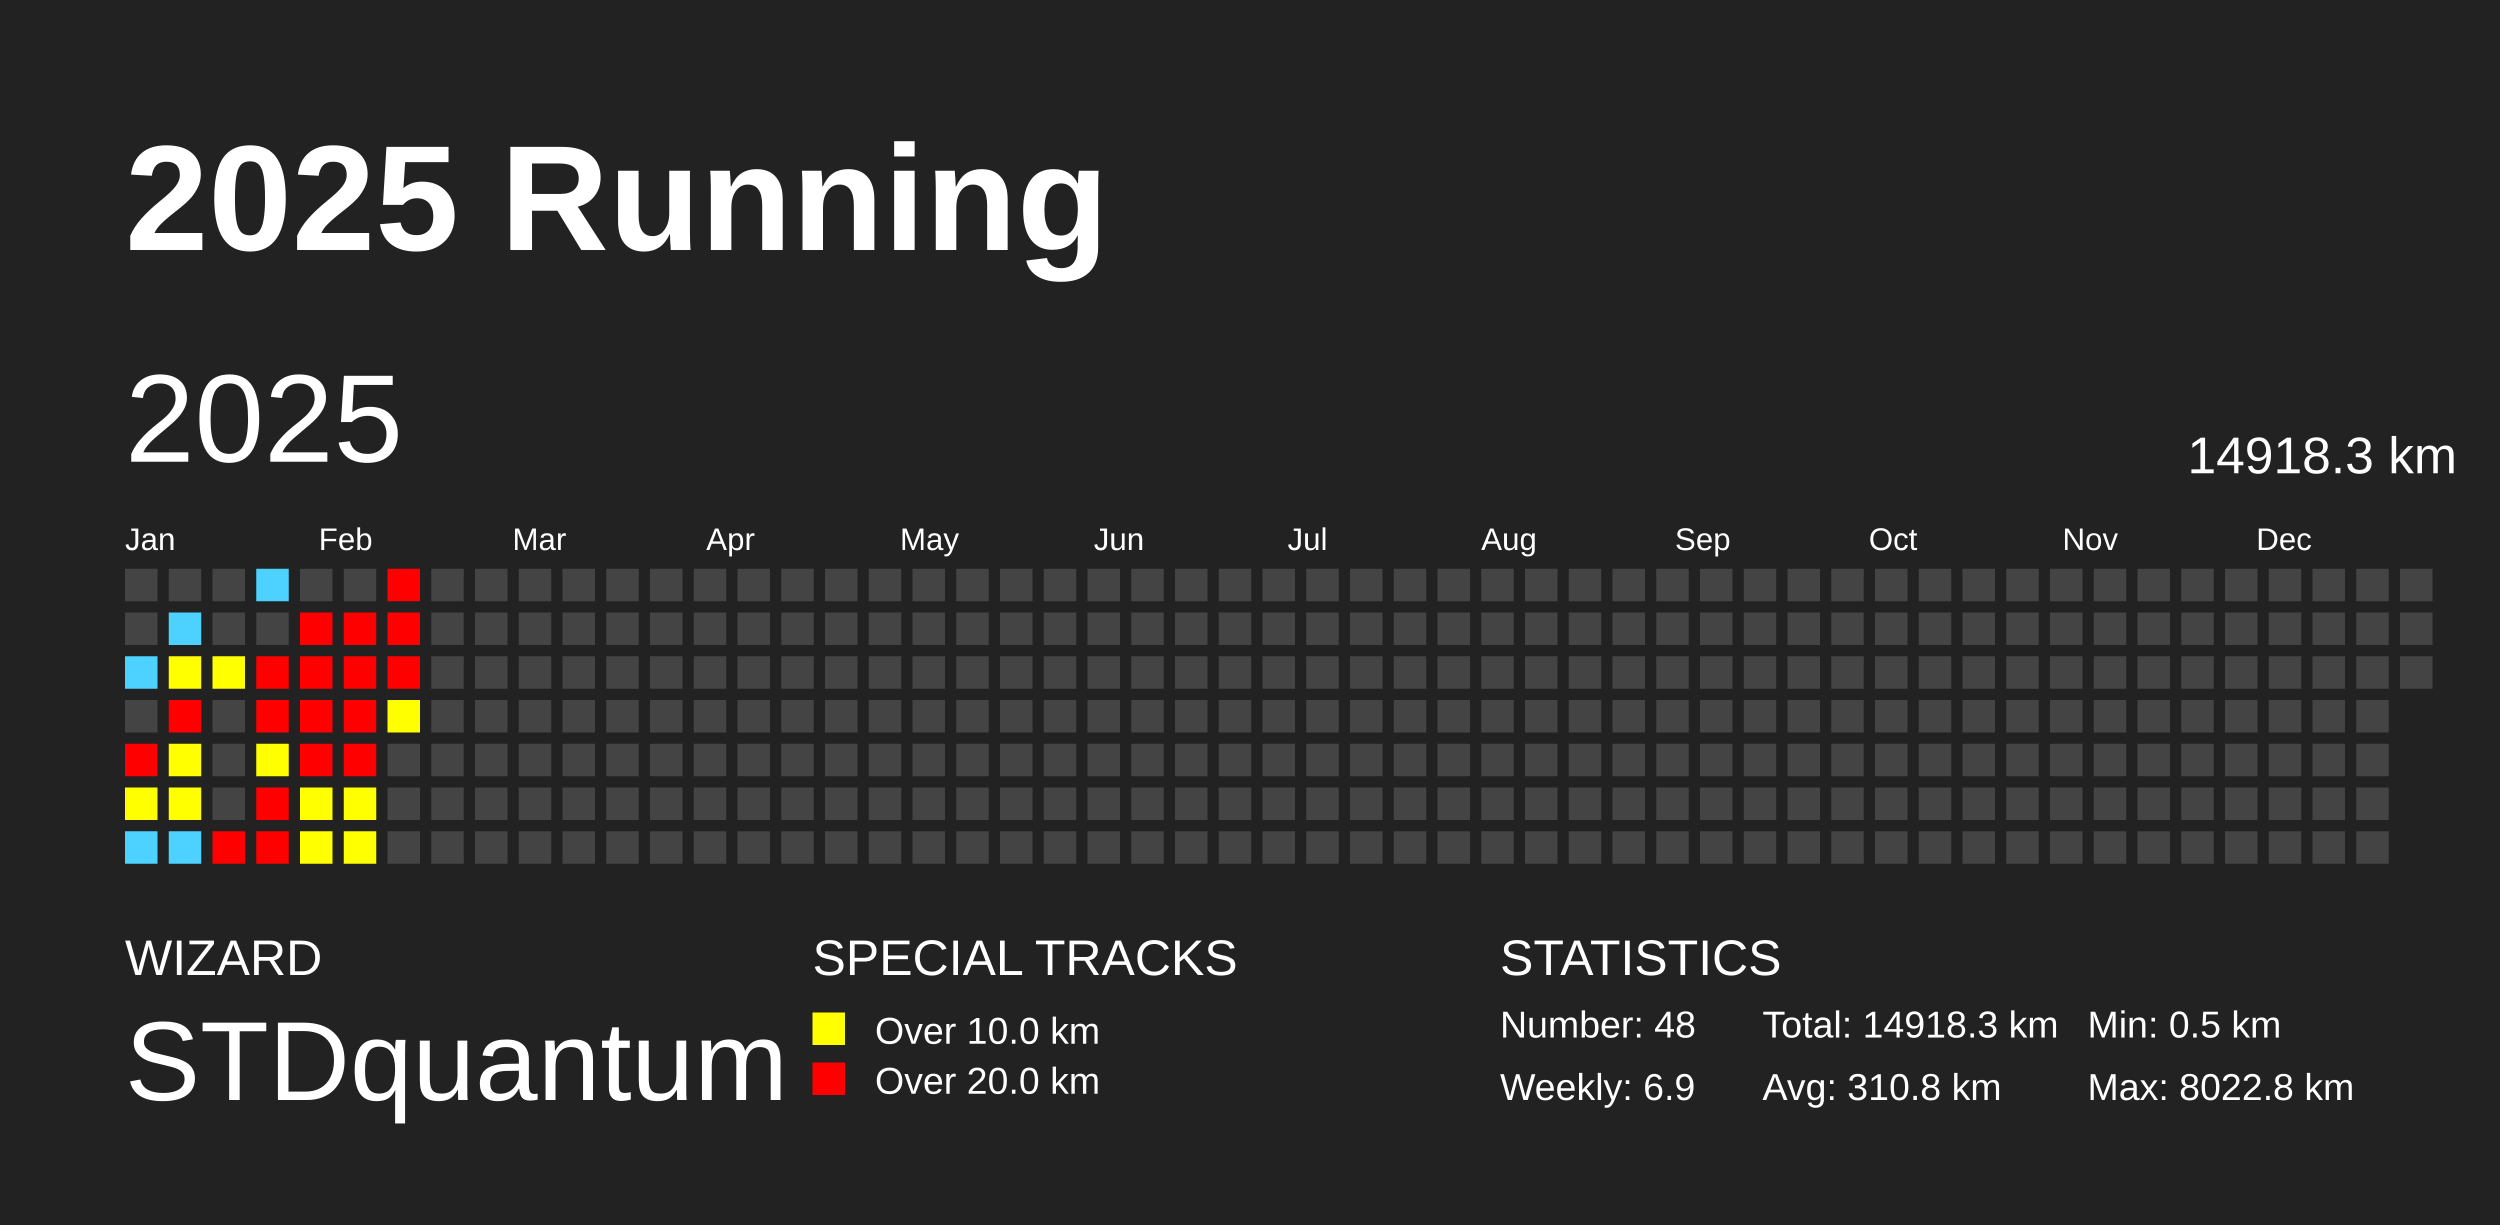
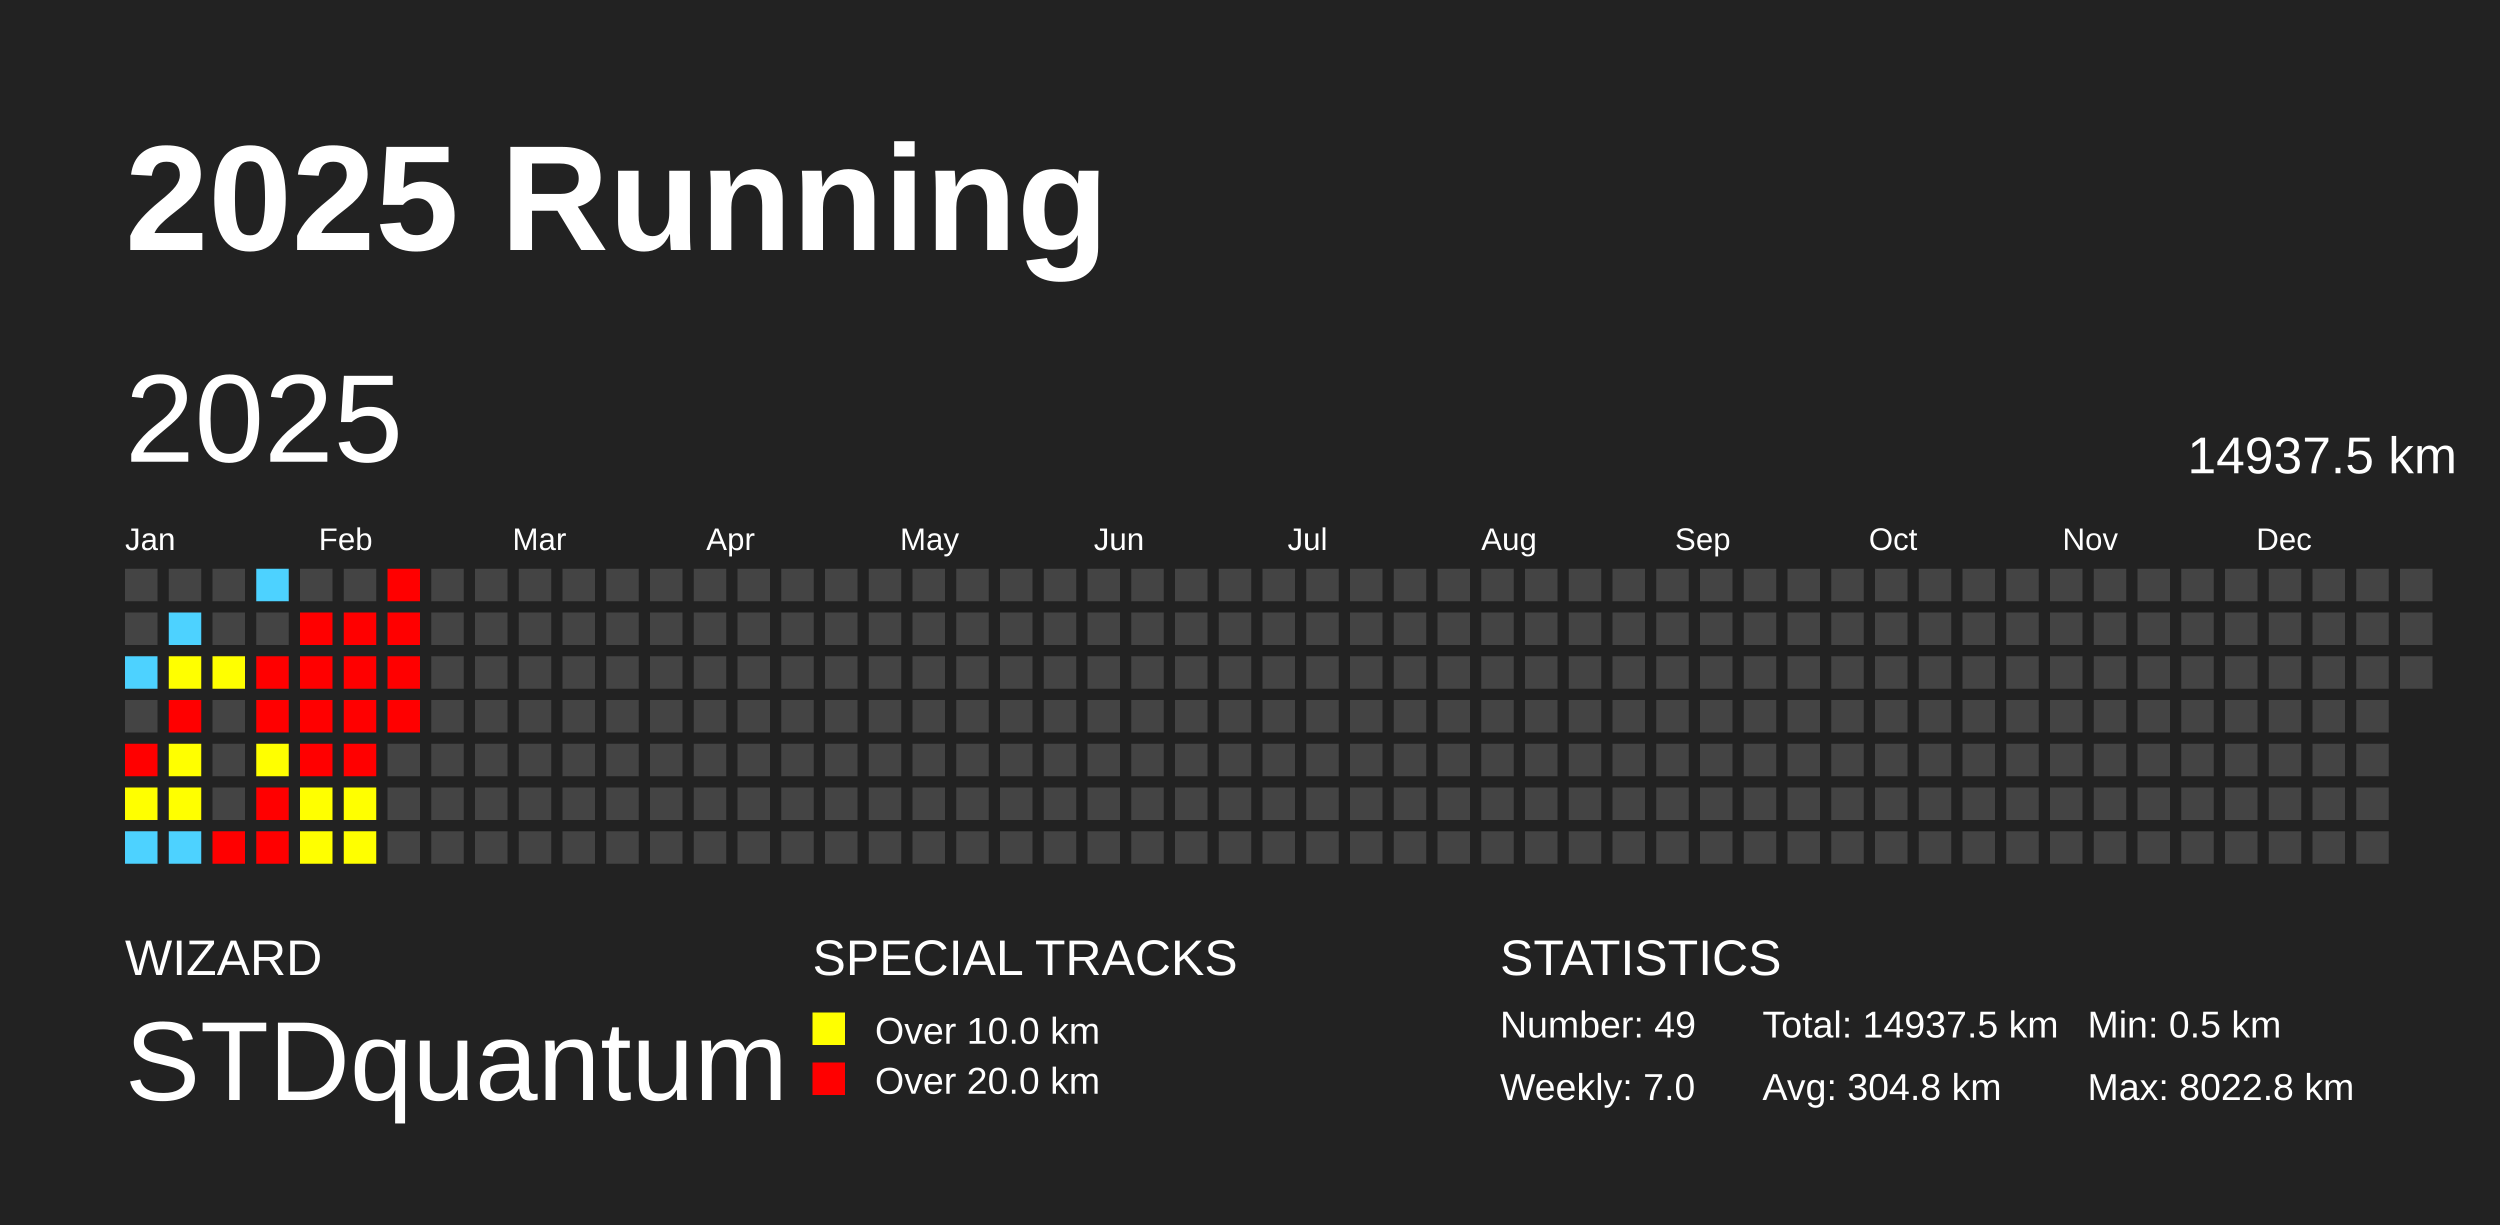
<svg xmlns="http://www.w3.org/2000/svg" baseProfile="full" height="98mm" version="1.1" viewBox="0,0,200,98" width="200mm">
  <defs />
  <rect fill="#222222" height="98" width="200" x="0" y="0" />
  <text fill="#FFFFFF" style="font-size:12px; font-family:Arial; font-weight:bold;" x="10" y="20">2025 Running</text>
  <text fill="#FFFFFF" style="font-size:4px; font-family:Arial" x="10" y="78">WIZARD</text>
  <text fill="#FFFFFF" style="font-size:9px; font-family:Arial" x="10" y="88">STDquantum</text>
  <text fill="#FFFFFF" style="font-size:4px; font-family:Arial" x="65" y="78">SPECIAL TRACKS</text>
  <rect fill="yellow" height="2.6" width="2.6" x="65" y="81" />
  <text fill="#FFFFFF" style="font-size:3px; font-family:Arial" x="70" y="83.5">Over 10.0 km</text>
  <rect fill="red" height="2.6" width="2.6" x="65" y="85" />
  <text fill="#FFFFFF" style="font-size:3px; font-family:Arial" x="70" y="87.5">Over 20.0 km</text>
  <text fill="#FFFFFF" style="font-size:4px; font-family:Arial" x="120" y="78">STATISTICS</text>
-   <text fill="#FFFFFF" style="font-size:3px; font-family:Arial" x="120" y="83">Number: 48</text>
-   <text fill="#FFFFFF" style="font-size:3px; font-family:Arial" x="120" y="88">Weekly: 6.9</text>
-   <text fill="#FFFFFF" style="font-size:3px; font-family:Arial" x="141" y="83">Total: 14918.3 km</text>
-   <text fill="#FFFFFF" style="font-size:3px; font-family:Arial" x="141" y="88">Avg: 310.8 km</text>
+   <text fill="#FFFFFF" style="font-size:3px; font-family:Arial" x="120" y="83">Number: 49</text>
+   <text fill="#FFFFFF" style="font-size:3px; font-family:Arial" x="120" y="88">Weekly: 7.0</text>
+   <text fill="#FFFFFF" style="font-size:3px; font-family:Arial" x="141" y="83">Total: 14937.5 km</text>
+   <text fill="#FFFFFF" style="font-size:3px; font-family:Arial" x="141" y="88">Avg: 304.8 km</text>
  <text fill="#FFFFFF" style="font-size:3px; font-family:Arial" x="167" y="83">Min: 0.5 km</text>
  <text fill="#FFFFFF" style="font-size:3px; font-family:Arial" x="167" y="88">Max: 8022.8 km</text>
  <text dominant-baseline="hanging" fill="#FFFFFF" style="font-size:10.0px; font-family:Arial;" x="10" y="30">2025</text>
-   <text dominant-baseline="hanging" fill="#FFFFFF" style="font-size:4.125px; font-family:Arial;" x="175" y="35">14918.3 km</text>
+   <text dominant-baseline="hanging" fill="#FFFFFF" style="font-size:4.125px; font-family:Arial;" x="175" y="35">14937.5 km</text>
  <text fill="#FFFFFF" style="font-size:2.5px; font-family:Arial" x="10.0" y="44">Jan</text>
  <text fill="#FFFFFF" style="font-size:2.5px; font-family:Arial" x="25.5" y="44">Feb</text>
  <text fill="#FFFFFF" style="font-size:2.5px; font-family:Arial" x="41.0" y="44">Mar</text>
  <text fill="#FFFFFF" style="font-size:2.5px; font-family:Arial" x="56.5" y="44">Apr</text>
  <text fill="#FFFFFF" style="font-size:2.5px; font-family:Arial" x="72.0" y="44">May</text>
  <text fill="#FFFFFF" style="font-size:2.5px; font-family:Arial" x="87.5" y="44">Jun</text>
  <text fill="#FFFFFF" style="font-size:2.5px; font-family:Arial" x="103.0" y="44">Jul</text>
  <text fill="#FFFFFF" style="font-size:2.5px; font-family:Arial" x="118.5" y="44">Aug</text>
  <text fill="#FFFFFF" style="font-size:2.5px; font-family:Arial" x="134.0" y="44">Sep</text>
  <text fill="#FFFFFF" style="font-size:2.5px; font-family:Arial" x="149.5" y="44">Oct</text>
  <text fill="#FFFFFF" style="font-size:2.5px; font-family:Arial" x="165.0" y="44">Nov</text>
  <text fill="#FFFFFF" style="font-size:2.5px; font-family:Arial" x="180.5" y="44">Dec</text>
  <rect fill="#444444" height="2.6" width="2.6" x="10.0" y="45.5" />
  <rect fill="#444444" height="2.6" width="2.6" x="10.0" y="49.0" />
  <rect fill="#4dd2ff" height="2.6" width="2.6" x="10.0" y="52.5" />
  <rect fill="#444444" height="2.6" width="2.6" x="10.0" y="56.0" />
  <rect fill="red" height="2.6" width="2.6" x="10.0" y="59.5" />
  <rect fill="#ffff00" height="2.6" width="2.6" x="10.0" y="63.0" />
  <rect fill="#4dd2ff" height="2.6" width="2.6" x="10.0" y="66.5" />
  <rect fill="#444444" height="2.6" width="2.6" x="13.5" y="45.5" />
  <rect fill="#4dd2ff" height="2.6" width="2.6" x="13.5" y="49.0" />
  <rect fill="#ffff00" height="2.6" width="2.6" x="13.5" y="52.5" />
  <rect fill="red" height="2.6" width="2.6" x="13.5" y="56.0" />
  <rect fill="#ffff00" height="2.6" width="2.6" x="13.5" y="59.5" />
  <rect fill="#ffff00" height="2.6" width="2.6" x="13.5" y="63.0" />
  <rect fill="#4dd2ff" height="2.6" width="2.6" x="13.5" y="66.5" />
  <rect fill="#444444" height="2.6" width="2.6" x="17.0" y="45.5" />
  <rect fill="#444444" height="2.6" width="2.6" x="17.0" y="49.0" />
  <rect fill="#ffff00" height="2.6" width="2.6" x="17.0" y="52.5" />
  <rect fill="#444444" height="2.6" width="2.6" x="17.0" y="56.0" />
  <rect fill="#444444" height="2.6" width="2.6" x="17.0" y="59.5" />
  <rect fill="#444444" height="2.6" width="2.6" x="17.0" y="63.0" />
  <rect fill="red" height="2.6" width="2.6" x="17.0" y="66.5" />
  <rect fill="#4dd2ff" height="2.6" width="2.6" x="20.5" y="45.5" />
  <rect fill="#444444" height="2.6" width="2.6" x="20.5" y="49.0" />
  <rect fill="red" height="2.6" width="2.6" x="20.5" y="52.5" />
  <rect fill="red" height="2.6" width="2.6" x="20.5" y="56.0" />
  <rect fill="#ffff00" height="2.6" width="2.6" x="20.5" y="59.5" />
  <rect fill="red" height="2.6" width="2.6" x="20.5" y="63.0" />
  <rect fill="red" height="2.6" width="2.6" x="20.5" y="66.5" />
  <rect fill="#444444" height="2.6" width="2.6" x="24.0" y="45.5" />
  <rect fill="red" height="2.6" width="2.6" x="24.0" y="49.0" />
  <rect fill="red" height="2.6" width="2.6" x="24.0" y="52.5" />
  <rect fill="red" height="2.6" width="2.6" x="24.0" y="56.0" />
  <rect fill="red" height="2.6" width="2.6" x="24.0" y="59.5" />
  <rect fill="#ffff00" height="2.6" width="2.6" x="24.0" y="63.0" />
  <rect fill="#ffff00" height="2.6" width="2.6" x="24.0" y="66.5" />
  <rect fill="#444444" height="2.6" width="2.6" x="27.5" y="45.5" />
  <rect fill="red" height="2.6" width="2.6" x="27.5" y="49.0" />
  <rect fill="red" height="2.6" width="2.6" x="27.5" y="52.5" />
  <rect fill="red" height="2.6" width="2.6" x="27.5" y="56.0" />
  <rect fill="red" height="2.6" width="2.6" x="27.5" y="59.5" />
  <rect fill="#ffff00" height="2.6" width="2.6" x="27.5" y="63.0" />
  <rect fill="#ffff00" height="2.6" width="2.6" x="27.5" y="66.5" />
  <rect fill="red" height="2.6" width="2.6" x="31.0" y="45.5" />
  <rect fill="red" height="2.6" width="2.6" x="31.0" y="49.0" />
  <rect fill="red" height="2.6" width="2.6" x="31.0" y="52.5" />
-   <rect fill="#ffff00" height="2.6" width="2.6" x="31.0" y="56.0" />
+   <rect fill="red" height="2.6" width="2.6" x="31.0" y="56.0" />
  <rect fill="#444444" height="2.6" width="2.6" x="31.0" y="59.5" />
  <rect fill="#444444" height="2.6" width="2.6" x="31.0" y="63.0" />
  <rect fill="#444444" height="2.6" width="2.6" x="31.0" y="66.5" />
  <rect fill="#444444" height="2.6" width="2.6" x="34.5" y="45.5" />
  <rect fill="#444444" height="2.6" width="2.6" x="34.5" y="49.0" />
  <rect fill="#444444" height="2.6" width="2.6" x="34.5" y="52.5" />
  <rect fill="#444444" height="2.6" width="2.6" x="34.5" y="56.0" />
  <rect fill="#444444" height="2.6" width="2.6" x="34.5" y="59.5" />
  <rect fill="#444444" height="2.6" width="2.6" x="34.5" y="63.0" />
  <rect fill="#444444" height="2.6" width="2.6" x="34.5" y="66.5" />
  <rect fill="#444444" height="2.6" width="2.6" x="38.0" y="45.5" />
  <rect fill="#444444" height="2.6" width="2.6" x="38.0" y="49.0" />
  <rect fill="#444444" height="2.6" width="2.6" x="38.0" y="52.5" />
  <rect fill="#444444" height="2.6" width="2.6" x="38.0" y="56.0" />
  <rect fill="#444444" height="2.6" width="2.6" x="38.0" y="59.5" />
  <rect fill="#444444" height="2.6" width="2.6" x="38.0" y="63.0" />
  <rect fill="#444444" height="2.6" width="2.6" x="38.0" y="66.5" />
  <rect fill="#444444" height="2.6" width="2.6" x="41.5" y="45.5" />
  <rect fill="#444444" height="2.6" width="2.6" x="41.5" y="49.0" />
  <rect fill="#444444" height="2.6" width="2.6" x="41.5" y="52.5" />
  <rect fill="#444444" height="2.6" width="2.6" x="41.5" y="56.0" />
  <rect fill="#444444" height="2.6" width="2.6" x="41.5" y="59.5" />
  <rect fill="#444444" height="2.6" width="2.6" x="41.5" y="63.0" />
  <rect fill="#444444" height="2.6" width="2.6" x="41.5" y="66.5" />
  <rect fill="#444444" height="2.6" width="2.6" x="45.0" y="45.5" />
  <rect fill="#444444" height="2.6" width="2.6" x="45.0" y="49.0" />
  <rect fill="#444444" height="2.6" width="2.6" x="45.0" y="52.5" />
  <rect fill="#444444" height="2.6" width="2.6" x="45.0" y="56.0" />
  <rect fill="#444444" height="2.6" width="2.6" x="45.0" y="59.5" />
  <rect fill="#444444" height="2.6" width="2.6" x="45.0" y="63.0" />
  <rect fill="#444444" height="2.6" width="2.6" x="45.0" y="66.5" />
  <rect fill="#444444" height="2.6" width="2.6" x="48.5" y="45.5" />
  <rect fill="#444444" height="2.6" width="2.6" x="48.5" y="49.0" />
  <rect fill="#444444" height="2.6" width="2.6" x="48.5" y="52.5" />
  <rect fill="#444444" height="2.6" width="2.6" x="48.5" y="56.0" />
  <rect fill="#444444" height="2.6" width="2.6" x="48.5" y="59.5" />
  <rect fill="#444444" height="2.6" width="2.6" x="48.5" y="63.0" />
  <rect fill="#444444" height="2.6" width="2.6" x="48.5" y="66.5" />
  <rect fill="#444444" height="2.6" width="2.6" x="52.0" y="45.5" />
  <rect fill="#444444" height="2.6" width="2.6" x="52.0" y="49.0" />
  <rect fill="#444444" height="2.6" width="2.6" x="52.0" y="52.5" />
  <rect fill="#444444" height="2.6" width="2.6" x="52.0" y="56.0" />
  <rect fill="#444444" height="2.6" width="2.6" x="52.0" y="59.5" />
  <rect fill="#444444" height="2.6" width="2.6" x="52.0" y="63.0" />
  <rect fill="#444444" height="2.6" width="2.6" x="52.0" y="66.5" />
  <rect fill="#444444" height="2.6" width="2.6" x="55.5" y="45.5" />
  <rect fill="#444444" height="2.6" width="2.6" x="55.5" y="49.0" />
  <rect fill="#444444" height="2.6" width="2.6" x="55.5" y="52.5" />
  <rect fill="#444444" height="2.6" width="2.6" x="55.5" y="56.0" />
  <rect fill="#444444" height="2.6" width="2.6" x="55.5" y="59.5" />
  <rect fill="#444444" height="2.6" width="2.6" x="55.5" y="63.0" />
  <rect fill="#444444" height="2.6" width="2.6" x="55.5" y="66.5" />
  <rect fill="#444444" height="2.6" width="2.6" x="59.0" y="45.5" />
  <rect fill="#444444" height="2.6" width="2.6" x="59.0" y="49.0" />
  <rect fill="#444444" height="2.6" width="2.6" x="59.0" y="52.5" />
  <rect fill="#444444" height="2.6" width="2.6" x="59.0" y="56.0" />
  <rect fill="#444444" height="2.6" width="2.6" x="59.0" y="59.5" />
  <rect fill="#444444" height="2.6" width="2.6" x="59.0" y="63.0" />
  <rect fill="#444444" height="2.6" width="2.6" x="59.0" y="66.5" />
  <rect fill="#444444" height="2.6" width="2.6" x="62.5" y="45.5" />
  <rect fill="#444444" height="2.6" width="2.6" x="62.5" y="49.0" />
  <rect fill="#444444" height="2.6" width="2.6" x="62.5" y="52.5" />
  <rect fill="#444444" height="2.6" width="2.6" x="62.5" y="56.0" />
  <rect fill="#444444" height="2.6" width="2.6" x="62.5" y="59.5" />
  <rect fill="#444444" height="2.6" width="2.6" x="62.5" y="63.0" />
  <rect fill="#444444" height="2.6" width="2.6" x="62.5" y="66.5" />
  <rect fill="#444444" height="2.6" width="2.6" x="66.0" y="45.5" />
  <rect fill="#444444" height="2.6" width="2.6" x="66.0" y="49.0" />
  <rect fill="#444444" height="2.6" width="2.6" x="66.0" y="52.5" />
  <rect fill="#444444" height="2.6" width="2.6" x="66.0" y="56.0" />
  <rect fill="#444444" height="2.6" width="2.6" x="66.0" y="59.5" />
  <rect fill="#444444" height="2.6" width="2.6" x="66.0" y="63.0" />
  <rect fill="#444444" height="2.6" width="2.6" x="66.0" y="66.5" />
  <rect fill="#444444" height="2.6" width="2.6" x="69.5" y="45.5" />
  <rect fill="#444444" height="2.6" width="2.6" x="69.5" y="49.0" />
  <rect fill="#444444" height="2.6" width="2.6" x="69.5" y="52.5" />
  <rect fill="#444444" height="2.6" width="2.6" x="69.5" y="56.0" />
  <rect fill="#444444" height="2.6" width="2.6" x="69.5" y="59.5" />
  <rect fill="#444444" height="2.6" width="2.6" x="69.5" y="63.0" />
  <rect fill="#444444" height="2.6" width="2.6" x="69.5" y="66.5" />
  <rect fill="#444444" height="2.6" width="2.6" x="73.0" y="45.5" />
  <rect fill="#444444" height="2.6" width="2.6" x="73.0" y="49.0" />
  <rect fill="#444444" height="2.6" width="2.6" x="73.0" y="52.5" />
  <rect fill="#444444" height="2.6" width="2.6" x="73.0" y="56.0" />
  <rect fill="#444444" height="2.6" width="2.6" x="73.0" y="59.5" />
  <rect fill="#444444" height="2.6" width="2.6" x="73.0" y="63.0" />
  <rect fill="#444444" height="2.6" width="2.6" x="73.0" y="66.5" />
  <rect fill="#444444" height="2.6" width="2.6" x="76.5" y="45.5" />
  <rect fill="#444444" height="2.6" width="2.6" x="76.5" y="49.0" />
  <rect fill="#444444" height="2.6" width="2.6" x="76.5" y="52.5" />
  <rect fill="#444444" height="2.6" width="2.6" x="76.5" y="56.0" />
  <rect fill="#444444" height="2.6" width="2.6" x="76.5" y="59.5" />
  <rect fill="#444444" height="2.6" width="2.6" x="76.5" y="63.0" />
  <rect fill="#444444" height="2.6" width="2.6" x="76.5" y="66.5" />
  <rect fill="#444444" height="2.6" width="2.6" x="80.0" y="45.5" />
  <rect fill="#444444" height="2.6" width="2.6" x="80.0" y="49.0" />
  <rect fill="#444444" height="2.6" width="2.6" x="80.0" y="52.5" />
  <rect fill="#444444" height="2.6" width="2.6" x="80.0" y="56.0" />
  <rect fill="#444444" height="2.6" width="2.6" x="80.0" y="59.5" />
  <rect fill="#444444" height="2.6" width="2.6" x="80.0" y="63.0" />
  <rect fill="#444444" height="2.6" width="2.6" x="80.0" y="66.5" />
  <rect fill="#444444" height="2.6" width="2.6" x="83.5" y="45.5" />
  <rect fill="#444444" height="2.6" width="2.6" x="83.5" y="49.0" />
  <rect fill="#444444" height="2.6" width="2.6" x="83.5" y="52.5" />
  <rect fill="#444444" height="2.6" width="2.6" x="83.5" y="56.0" />
  <rect fill="#444444" height="2.6" width="2.6" x="83.5" y="59.5" />
  <rect fill="#444444" height="2.6" width="2.6" x="83.5" y="63.0" />
  <rect fill="#444444" height="2.6" width="2.6" x="83.5" y="66.5" />
  <rect fill="#444444" height="2.6" width="2.6" x="87.0" y="45.5" />
  <rect fill="#444444" height="2.6" width="2.6" x="87.0" y="49.0" />
  <rect fill="#444444" height="2.6" width="2.6" x="87.0" y="52.5" />
  <rect fill="#444444" height="2.6" width="2.6" x="87.0" y="56.0" />
  <rect fill="#444444" height="2.6" width="2.6" x="87.0" y="59.5" />
  <rect fill="#444444" height="2.6" width="2.6" x="87.0" y="63.0" />
  <rect fill="#444444" height="2.6" width="2.6" x="87.0" y="66.5" />
  <rect fill="#444444" height="2.6" width="2.6" x="90.5" y="45.5" />
  <rect fill="#444444" height="2.6" width="2.6" x="90.5" y="49.0" />
  <rect fill="#444444" height="2.6" width="2.6" x="90.5" y="52.5" />
  <rect fill="#444444" height="2.6" width="2.6" x="90.5" y="56.0" />
  <rect fill="#444444" height="2.6" width="2.6" x="90.5" y="59.5" />
  <rect fill="#444444" height="2.6" width="2.6" x="90.5" y="63.0" />
  <rect fill="#444444" height="2.6" width="2.6" x="90.5" y="66.5" />
  <rect fill="#444444" height="2.6" width="2.6" x="94.0" y="45.5" />
  <rect fill="#444444" height="2.6" width="2.6" x="94.0" y="49.0" />
  <rect fill="#444444" height="2.6" width="2.6" x="94.0" y="52.5" />
  <rect fill="#444444" height="2.6" width="2.6" x="94.0" y="56.0" />
  <rect fill="#444444" height="2.6" width="2.6" x="94.0" y="59.5" />
  <rect fill="#444444" height="2.6" width="2.6" x="94.0" y="63.0" />
  <rect fill="#444444" height="2.6" width="2.6" x="94.0" y="66.5" />
  <rect fill="#444444" height="2.6" width="2.6" x="97.5" y="45.5" />
  <rect fill="#444444" height="2.6" width="2.6" x="97.5" y="49.0" />
  <rect fill="#444444" height="2.6" width="2.6" x="97.5" y="52.5" />
  <rect fill="#444444" height="2.6" width="2.6" x="97.5" y="56.0" />
  <rect fill="#444444" height="2.6" width="2.6" x="97.5" y="59.5" />
  <rect fill="#444444" height="2.6" width="2.6" x="97.5" y="63.0" />
  <rect fill="#444444" height="2.6" width="2.6" x="97.5" y="66.5" />
  <rect fill="#444444" height="2.6" width="2.6" x="101.0" y="45.5" />
  <rect fill="#444444" height="2.6" width="2.6" x="101.0" y="49.0" />
  <rect fill="#444444" height="2.6" width="2.6" x="101.0" y="52.5" />
  <rect fill="#444444" height="2.6" width="2.6" x="101.0" y="56.0" />
  <rect fill="#444444" height="2.6" width="2.6" x="101.0" y="59.5" />
  <rect fill="#444444" height="2.6" width="2.6" x="101.0" y="63.0" />
  <rect fill="#444444" height="2.6" width="2.6" x="101.0" y="66.5" />
  <rect fill="#444444" height="2.6" width="2.6" x="104.5" y="45.5" />
  <rect fill="#444444" height="2.6" width="2.6" x="104.5" y="49.0" />
  <rect fill="#444444" height="2.6" width="2.6" x="104.5" y="52.5" />
  <rect fill="#444444" height="2.6" width="2.6" x="104.5" y="56.0" />
  <rect fill="#444444" height="2.6" width="2.6" x="104.5" y="59.5" />
  <rect fill="#444444" height="2.6" width="2.6" x="104.5" y="63.0" />
  <rect fill="#444444" height="2.6" width="2.6" x="104.5" y="66.5" />
  <rect fill="#444444" height="2.6" width="2.6" x="108.0" y="45.5" />
  <rect fill="#444444" height="2.6" width="2.6" x="108.0" y="49.0" />
  <rect fill="#444444" height="2.6" width="2.6" x="108.0" y="52.5" />
  <rect fill="#444444" height="2.6" width="2.6" x="108.0" y="56.0" />
  <rect fill="#444444" height="2.6" width="2.6" x="108.0" y="59.5" />
  <rect fill="#444444" height="2.6" width="2.6" x="108.0" y="63.0" />
  <rect fill="#444444" height="2.6" width="2.6" x="108.0" y="66.5" />
  <rect fill="#444444" height="2.6" width="2.6" x="111.5" y="45.5" />
  <rect fill="#444444" height="2.6" width="2.6" x="111.5" y="49.0" />
  <rect fill="#444444" height="2.6" width="2.6" x="111.5" y="52.5" />
  <rect fill="#444444" height="2.6" width="2.6" x="111.5" y="56.0" />
  <rect fill="#444444" height="2.6" width="2.6" x="111.5" y="59.5" />
  <rect fill="#444444" height="2.6" width="2.6" x="111.5" y="63.0" />
  <rect fill="#444444" height="2.6" width="2.6" x="111.5" y="66.5" />
  <rect fill="#444444" height="2.6" width="2.6" x="115.0" y="45.5" />
  <rect fill="#444444" height="2.6" width="2.6" x="115.0" y="49.0" />
  <rect fill="#444444" height="2.6" width="2.6" x="115.0" y="52.5" />
  <rect fill="#444444" height="2.6" width="2.6" x="115.0" y="56.0" />
  <rect fill="#444444" height="2.6" width="2.6" x="115.0" y="59.5" />
  <rect fill="#444444" height="2.6" width="2.6" x="115.0" y="63.0" />
  <rect fill="#444444" height="2.6" width="2.6" x="115.0" y="66.5" />
  <rect fill="#444444" height="2.6" width="2.6" x="118.5" y="45.5" />
  <rect fill="#444444" height="2.6" width="2.6" x="118.5" y="49.0" />
  <rect fill="#444444" height="2.6" width="2.6" x="118.5" y="52.5" />
  <rect fill="#444444" height="2.6" width="2.6" x="118.5" y="56.0" />
  <rect fill="#444444" height="2.6" width="2.6" x="118.5" y="59.5" />
  <rect fill="#444444" height="2.6" width="2.6" x="118.5" y="63.0" />
  <rect fill="#444444" height="2.6" width="2.6" x="118.5" y="66.5" />
  <rect fill="#444444" height="2.6" width="2.6" x="122.0" y="45.5" />
  <rect fill="#444444" height="2.6" width="2.6" x="122.0" y="49.0" />
  <rect fill="#444444" height="2.6" width="2.6" x="122.0" y="52.5" />
  <rect fill="#444444" height="2.6" width="2.6" x="122.0" y="56.0" />
  <rect fill="#444444" height="2.6" width="2.6" x="122.0" y="59.5" />
  <rect fill="#444444" height="2.6" width="2.6" x="122.0" y="63.0" />
  <rect fill="#444444" height="2.6" width="2.6" x="122.0" y="66.5" />
  <rect fill="#444444" height="2.6" width="2.6" x="125.5" y="45.5" />
  <rect fill="#444444" height="2.6" width="2.6" x="125.5" y="49.0" />
  <rect fill="#444444" height="2.6" width="2.6" x="125.5" y="52.5" />
  <rect fill="#444444" height="2.6" width="2.6" x="125.5" y="56.0" />
  <rect fill="#444444" height="2.6" width="2.6" x="125.5" y="59.5" />
  <rect fill="#444444" height="2.6" width="2.6" x="125.5" y="63.0" />
  <rect fill="#444444" height="2.6" width="2.6" x="125.5" y="66.5" />
  <rect fill="#444444" height="2.6" width="2.6" x="129.0" y="45.5" />
  <rect fill="#444444" height="2.6" width="2.6" x="129.0" y="49.0" />
  <rect fill="#444444" height="2.6" width="2.6" x="129.0" y="52.5" />
  <rect fill="#444444" height="2.6" width="2.6" x="129.0" y="56.0" />
  <rect fill="#444444" height="2.6" width="2.6" x="129.0" y="59.5" />
  <rect fill="#444444" height="2.6" width="2.6" x="129.0" y="63.0" />
  <rect fill="#444444" height="2.6" width="2.6" x="129.0" y="66.5" />
  <rect fill="#444444" height="2.6" width="2.6" x="132.5" y="45.5" />
  <rect fill="#444444" height="2.6" width="2.6" x="132.5" y="49.0" />
  <rect fill="#444444" height="2.6" width="2.6" x="132.5" y="52.5" />
  <rect fill="#444444" height="2.6" width="2.6" x="132.5" y="56.0" />
  <rect fill="#444444" height="2.6" width="2.6" x="132.5" y="59.5" />
  <rect fill="#444444" height="2.6" width="2.6" x="132.5" y="63.0" />
  <rect fill="#444444" height="2.6" width="2.6" x="132.5" y="66.5" />
  <rect fill="#444444" height="2.6" width="2.6" x="136.0" y="45.5" />
  <rect fill="#444444" height="2.6" width="2.6" x="136.0" y="49.0" />
  <rect fill="#444444" height="2.6" width="2.6" x="136.0" y="52.5" />
  <rect fill="#444444" height="2.6" width="2.6" x="136.0" y="56.0" />
  <rect fill="#444444" height="2.6" width="2.6" x="136.0" y="59.5" />
  <rect fill="#444444" height="2.6" width="2.6" x="136.0" y="63.0" />
  <rect fill="#444444" height="2.6" width="2.6" x="136.0" y="66.5" />
  <rect fill="#444444" height="2.6" width="2.6" x="139.5" y="45.5" />
  <rect fill="#444444" height="2.6" width="2.6" x="139.5" y="49.0" />
  <rect fill="#444444" height="2.6" width="2.6" x="139.5" y="52.5" />
  <rect fill="#444444" height="2.6" width="2.6" x="139.5" y="56.0" />
  <rect fill="#444444" height="2.6" width="2.6" x="139.5" y="59.5" />
  <rect fill="#444444" height="2.6" width="2.6" x="139.5" y="63.0" />
  <rect fill="#444444" height="2.6" width="2.6" x="139.5" y="66.5" />
  <rect fill="#444444" height="2.6" width="2.6" x="143.0" y="45.5" />
  <rect fill="#444444" height="2.6" width="2.6" x="143.0" y="49.0" />
  <rect fill="#444444" height="2.6" width="2.6" x="143.0" y="52.5" />
  <rect fill="#444444" height="2.6" width="2.6" x="143.0" y="56.0" />
  <rect fill="#444444" height="2.6" width="2.6" x="143.0" y="59.5" />
  <rect fill="#444444" height="2.6" width="2.6" x="143.0" y="63.0" />
  <rect fill="#444444" height="2.6" width="2.6" x="143.0" y="66.5" />
  <rect fill="#444444" height="2.6" width="2.6" x="146.5" y="45.5" />
  <rect fill="#444444" height="2.6" width="2.6" x="146.5" y="49.0" />
  <rect fill="#444444" height="2.6" width="2.6" x="146.5" y="52.5" />
  <rect fill="#444444" height="2.6" width="2.6" x="146.5" y="56.0" />
  <rect fill="#444444" height="2.6" width="2.6" x="146.5" y="59.5" />
  <rect fill="#444444" height="2.6" width="2.6" x="146.5" y="63.0" />
  <rect fill="#444444" height="2.6" width="2.6" x="146.5" y="66.5" />
  <rect fill="#444444" height="2.6" width="2.6" x="150.0" y="45.5" />
  <rect fill="#444444" height="2.6" width="2.6" x="150.0" y="49.0" />
  <rect fill="#444444" height="2.6" width="2.6" x="150.0" y="52.5" />
  <rect fill="#444444" height="2.6" width="2.6" x="150.0" y="56.0" />
  <rect fill="#444444" height="2.6" width="2.6" x="150.0" y="59.5" />
  <rect fill="#444444" height="2.6" width="2.6" x="150.0" y="63.0" />
  <rect fill="#444444" height="2.6" width="2.6" x="150.0" y="66.5" />
  <rect fill="#444444" height="2.6" width="2.6" x="153.5" y="45.5" />
  <rect fill="#444444" height="2.6" width="2.6" x="153.5" y="49.0" />
  <rect fill="#444444" height="2.6" width="2.6" x="153.5" y="52.5" />
  <rect fill="#444444" height="2.6" width="2.6" x="153.5" y="56.0" />
  <rect fill="#444444" height="2.6" width="2.6" x="153.5" y="59.5" />
  <rect fill="#444444" height="2.6" width="2.6" x="153.5" y="63.0" />
  <rect fill="#444444" height="2.6" width="2.6" x="153.5" y="66.5" />
  <rect fill="#444444" height="2.6" width="2.6" x="157.0" y="45.5" />
  <rect fill="#444444" height="2.6" width="2.6" x="157.0" y="49.0" />
  <rect fill="#444444" height="2.6" width="2.6" x="157.0" y="52.5" />
  <rect fill="#444444" height="2.6" width="2.6" x="157.0" y="56.0" />
  <rect fill="#444444" height="2.6" width="2.6" x="157.0" y="59.5" />
  <rect fill="#444444" height="2.6" width="2.6" x="157.0" y="63.0" />
  <rect fill="#444444" height="2.6" width="2.6" x="157.0" y="66.5" />
  <rect fill="#444444" height="2.6" width="2.6" x="160.5" y="45.5" />
  <rect fill="#444444" height="2.6" width="2.6" x="160.5" y="49.0" />
  <rect fill="#444444" height="2.6" width="2.6" x="160.5" y="52.5" />
  <rect fill="#444444" height="2.6" width="2.6" x="160.5" y="56.0" />
  <rect fill="#444444" height="2.6" width="2.6" x="160.5" y="59.5" />
  <rect fill="#444444" height="2.6" width="2.6" x="160.5" y="63.0" />
  <rect fill="#444444" height="2.6" width="2.6" x="160.5" y="66.5" />
  <rect fill="#444444" height="2.6" width="2.6" x="164.0" y="45.5" />
  <rect fill="#444444" height="2.6" width="2.6" x="164.0" y="49.0" />
  <rect fill="#444444" height="2.6" width="2.6" x="164.0" y="52.5" />
  <rect fill="#444444" height="2.6" width="2.6" x="164.0" y="56.0" />
  <rect fill="#444444" height="2.6" width="2.6" x="164.0" y="59.5" />
  <rect fill="#444444" height="2.6" width="2.6" x="164.0" y="63.0" />
  <rect fill="#444444" height="2.6" width="2.6" x="164.0" y="66.5" />
  <rect fill="#444444" height="2.6" width="2.6" x="167.5" y="45.5" />
  <rect fill="#444444" height="2.6" width="2.6" x="167.5" y="49.0" />
  <rect fill="#444444" height="2.6" width="2.6" x="167.5" y="52.5" />
  <rect fill="#444444" height="2.6" width="2.6" x="167.5" y="56.0" />
  <rect fill="#444444" height="2.6" width="2.6" x="167.5" y="59.5" />
  <rect fill="#444444" height="2.6" width="2.6" x="167.5" y="63.0" />
  <rect fill="#444444" height="2.6" width="2.6" x="167.5" y="66.5" />
  <rect fill="#444444" height="2.6" width="2.6" x="171.0" y="45.5" />
  <rect fill="#444444" height="2.6" width="2.6" x="171.0" y="49.0" />
  <rect fill="#444444" height="2.6" width="2.6" x="171.0" y="52.5" />
  <rect fill="#444444" height="2.6" width="2.6" x="171.0" y="56.0" />
  <rect fill="#444444" height="2.6" width="2.6" x="171.0" y="59.5" />
  <rect fill="#444444" height="2.6" width="2.6" x="171.0" y="63.0" />
  <rect fill="#444444" height="2.6" width="2.6" x="171.0" y="66.5" />
  <rect fill="#444444" height="2.6" width="2.6" x="174.5" y="45.5" />
  <rect fill="#444444" height="2.6" width="2.6" x="174.5" y="49.0" />
  <rect fill="#444444" height="2.6" width="2.6" x="174.5" y="52.5" />
  <rect fill="#444444" height="2.6" width="2.6" x="174.5" y="56.0" />
  <rect fill="#444444" height="2.6" width="2.6" x="174.5" y="59.5" />
  <rect fill="#444444" height="2.6" width="2.6" x="174.5" y="63.0" />
  <rect fill="#444444" height="2.6" width="2.6" x="174.5" y="66.5" />
  <rect fill="#444444" height="2.6" width="2.6" x="178.0" y="45.5" />
  <rect fill="#444444" height="2.6" width="2.6" x="178.0" y="49.0" />
  <rect fill="#444444" height="2.6" width="2.6" x="178.0" y="52.5" />
  <rect fill="#444444" height="2.6" width="2.6" x="178.0" y="56.0" />
  <rect fill="#444444" height="2.6" width="2.6" x="178.0" y="59.5" />
  <rect fill="#444444" height="2.6" width="2.6" x="178.0" y="63.0" />
  <rect fill="#444444" height="2.6" width="2.6" x="178.0" y="66.5" />
  <rect fill="#444444" height="2.6" width="2.6" x="181.5" y="45.5" />
  <rect fill="#444444" height="2.6" width="2.6" x="181.5" y="49.0" />
  <rect fill="#444444" height="2.6" width="2.6" x="181.5" y="52.5" />
  <rect fill="#444444" height="2.6" width="2.6" x="181.5" y="56.0" />
  <rect fill="#444444" height="2.6" width="2.6" x="181.5" y="59.5" />
  <rect fill="#444444" height="2.6" width="2.6" x="181.5" y="63.0" />
  <rect fill="#444444" height="2.6" width="2.6" x="181.5" y="66.5" />
  <rect fill="#444444" height="2.6" width="2.6" x="185.0" y="45.5" />
  <rect fill="#444444" height="2.6" width="2.6" x="185.0" y="49.0" />
  <rect fill="#444444" height="2.6" width="2.6" x="185.0" y="52.5" />
  <rect fill="#444444" height="2.6" width="2.6" x="185.0" y="56.0" />
  <rect fill="#444444" height="2.6" width="2.6" x="185.0" y="59.5" />
  <rect fill="#444444" height="2.6" width="2.6" x="185.0" y="63.0" />
  <rect fill="#444444" height="2.6" width="2.6" x="185.0" y="66.5" />
  <rect fill="#444444" height="2.6" width="2.6" x="188.5" y="45.5" />
  <rect fill="#444444" height="2.6" width="2.6" x="188.5" y="49.0" />
  <rect fill="#444444" height="2.6" width="2.6" x="188.5" y="52.5" />
  <rect fill="#444444" height="2.6" width="2.6" x="188.5" y="56.0" />
  <rect fill="#444444" height="2.6" width="2.6" x="188.5" y="59.5" />
  <rect fill="#444444" height="2.6" width="2.6" x="188.5" y="63.0" />
  <rect fill="#444444" height="2.6" width="2.6" x="188.5" y="66.5" />
  <rect fill="#444444" height="2.6" width="2.6" x="192.0" y="45.5" />
  <rect fill="#444444" height="2.6" width="2.6" x="192.0" y="49.0" />
  <rect fill="#444444" height="2.6" width="2.6" x="192.0" y="52.5" />
</svg>
